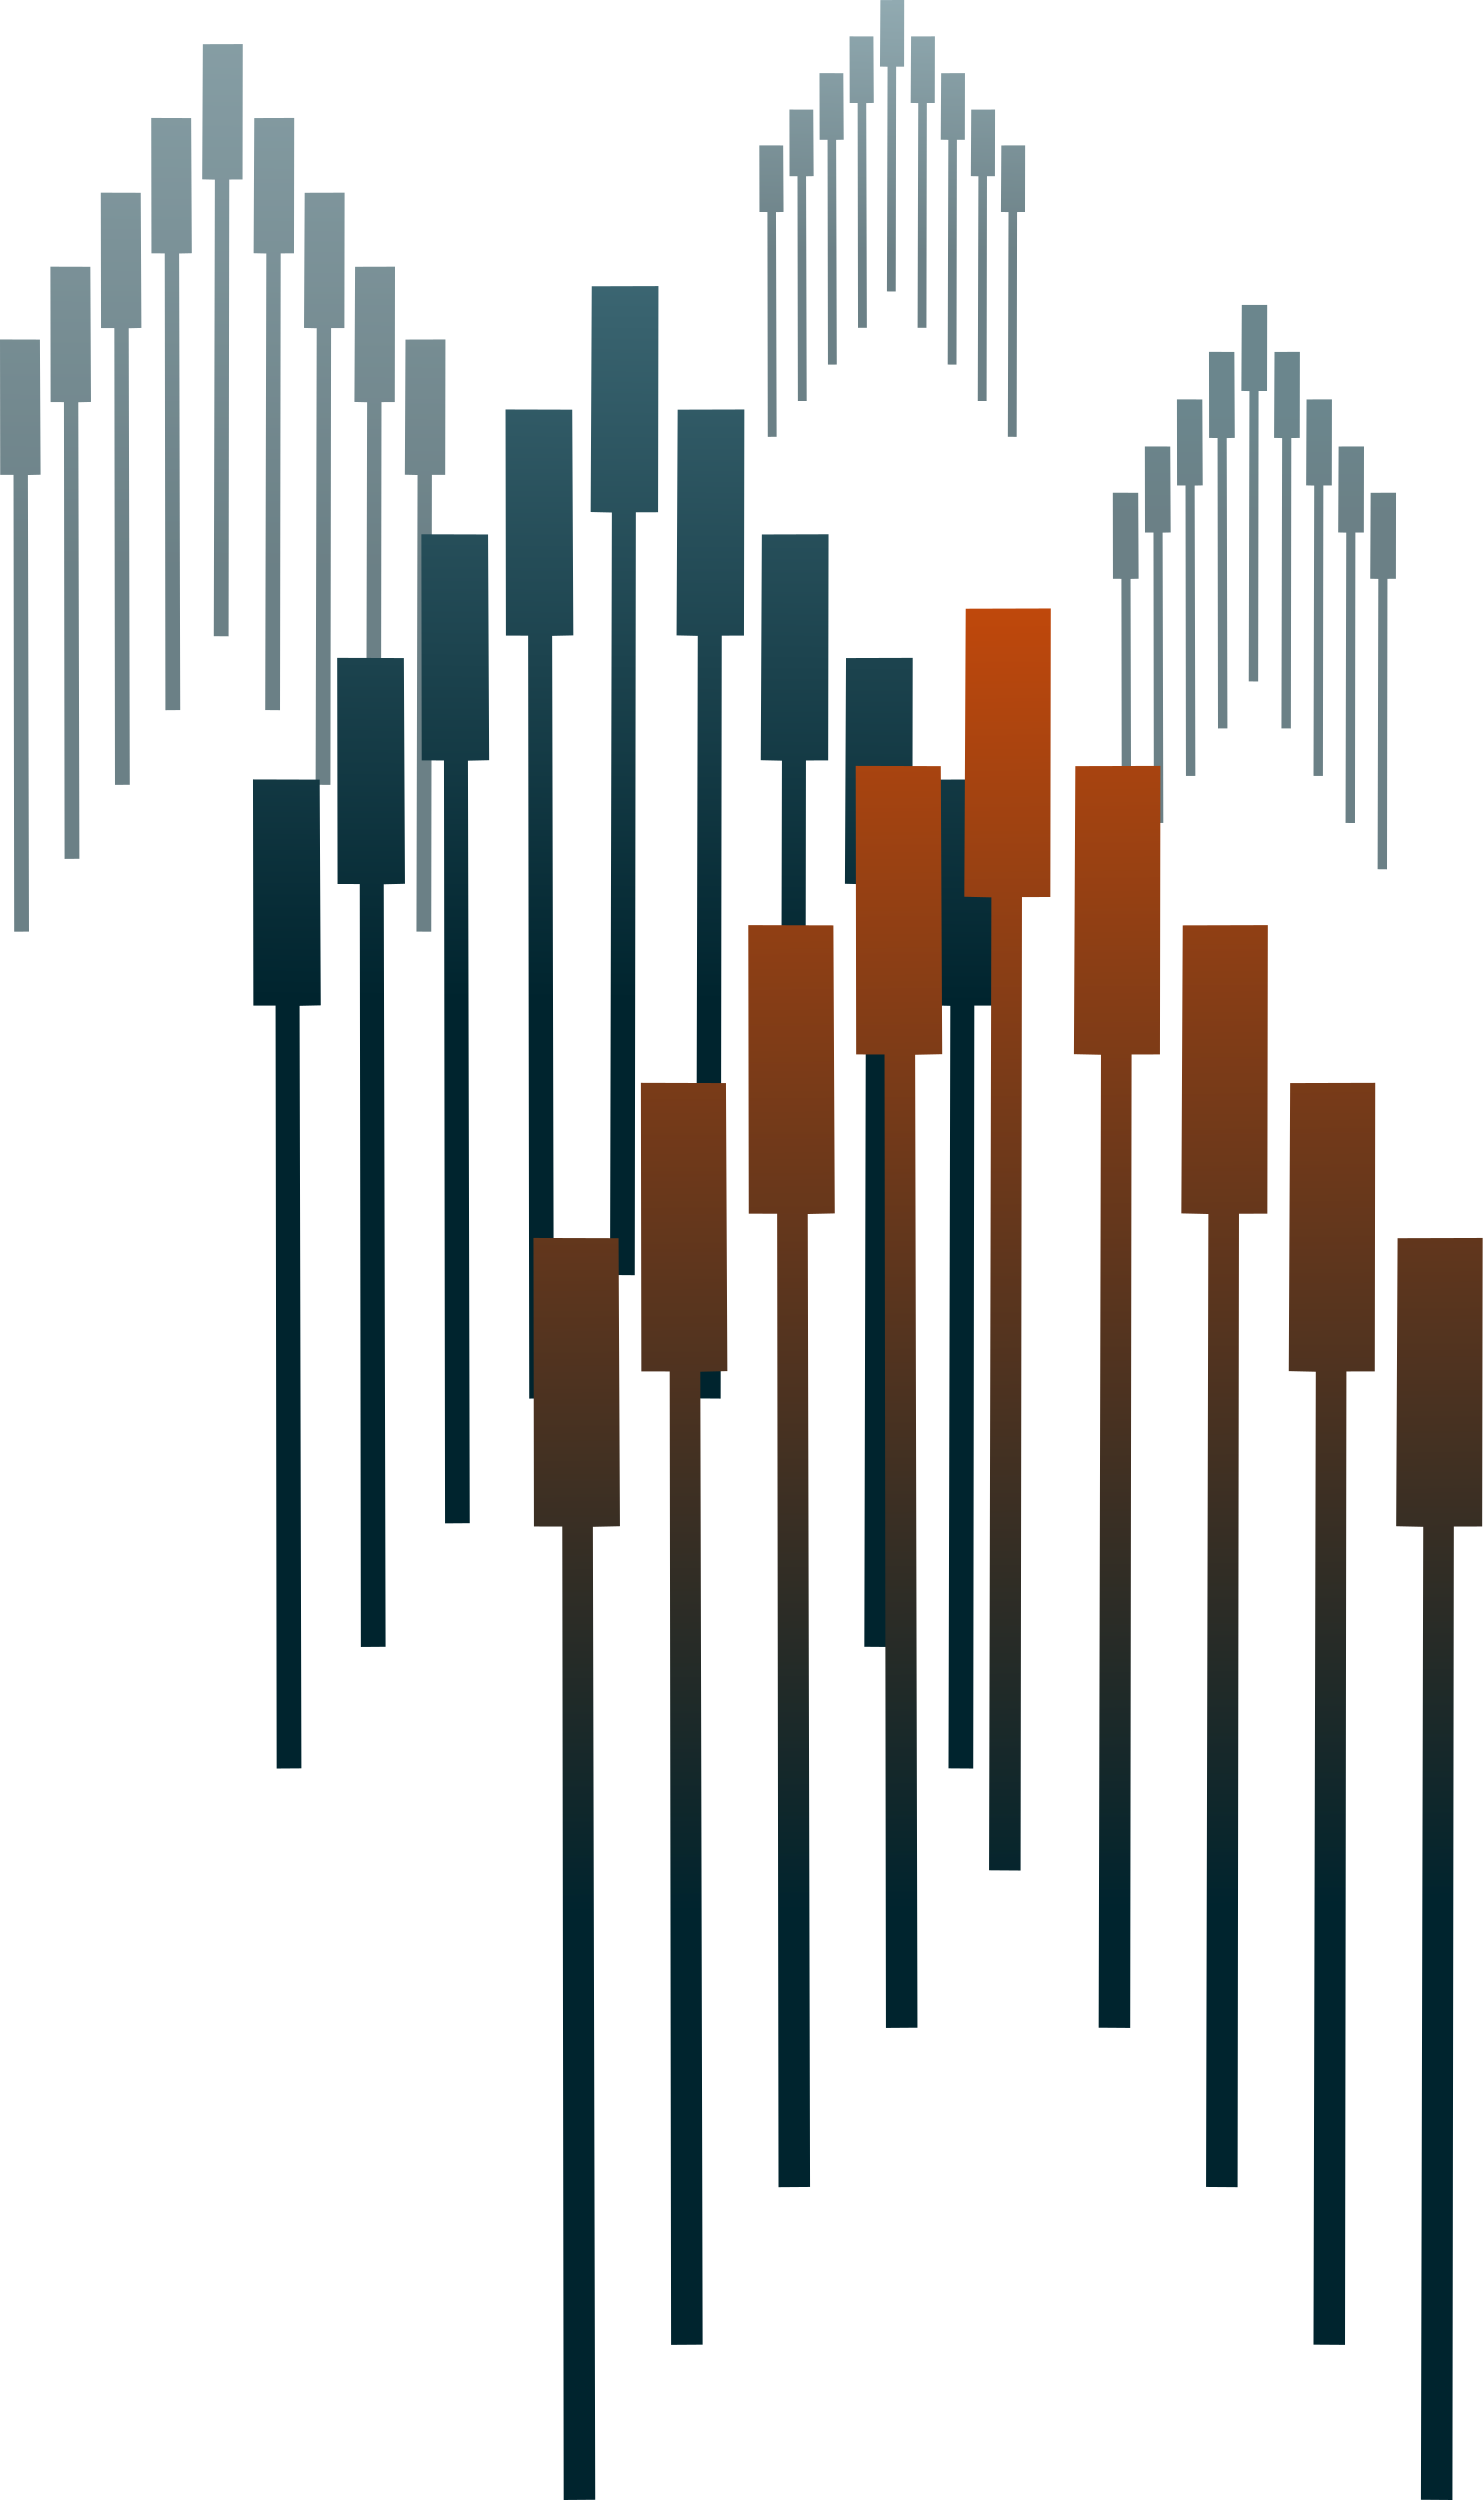
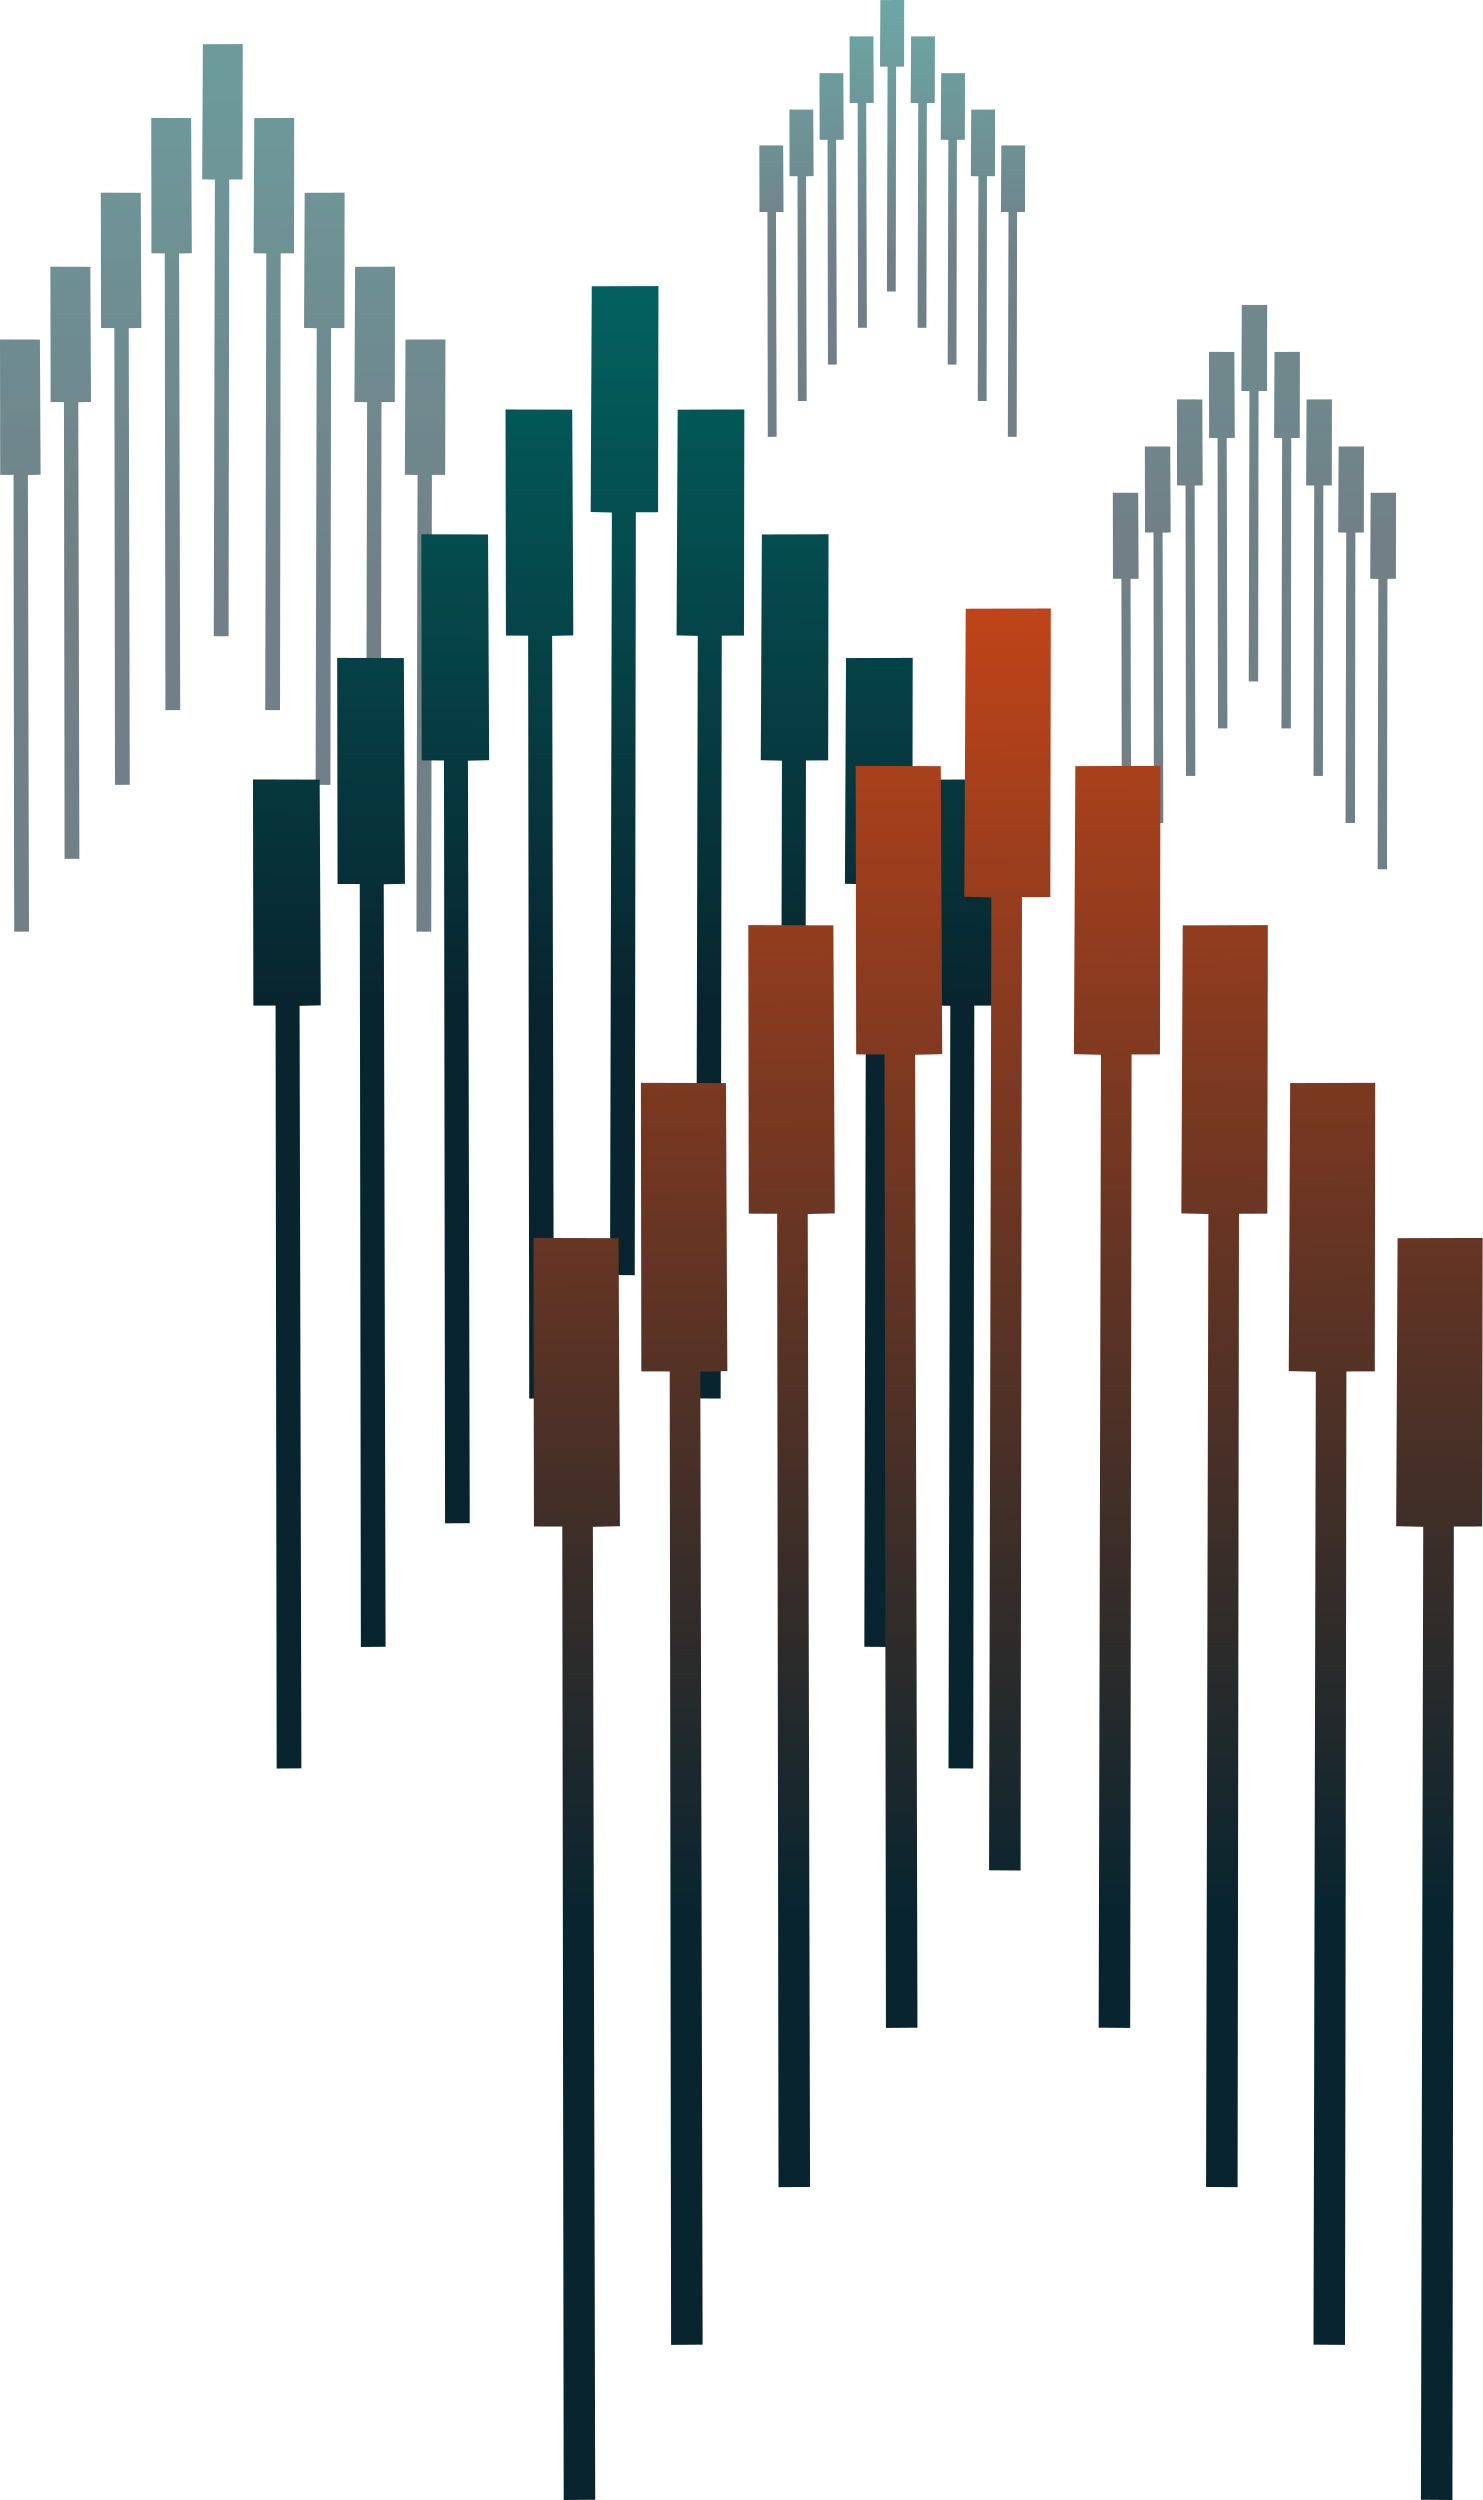
<svg xmlns="http://www.w3.org/2000/svg" viewBox="0 0 752 1268" fill="none" preserveAspectRatio="xMidYMid meet" aria-hidden="true" focusable="false">
  <g opacity="0.58">
    <path d="M225.801 240.851L225.922 172.176L205.664 172.234L205.34 240.784L211.778 240.935L211.224 472.505L218.729 472.555L219.053 240.868L225.801 240.851Z" fill="url(#paint0_linear_8_160)" />
    <path d="M200.236 203.925L200.344 135.258L180.099 135.316L179.762 203.866L186.2 204.017L185.66 435.579L193.164 435.637L193.488 203.95L200.236 203.925Z" fill="url(#paint1_linear_8_160)" />
    <path d="M174.674 166.388L174.782 97.721L154.537 97.779L154.199 166.329L160.637 166.48L160.084 398.042L167.588 398.1L167.925 166.413L174.674 166.388Z" fill="url(#paint2_linear_8_160)" />
    <path d="M149.111 128.49L149.219 59.815L128.961 59.882L128.637 128.431L135.075 128.574L134.521 360.144L142.026 360.203L142.363 128.515L149.111 128.49Z" fill="url(#paint3_linear_8_160)" />
    <path d="M0.108 240.851L0 172.176L20.245 172.234L20.583 240.784L14.145 240.935L14.698 472.505L7.194 472.555L6.856 240.868L0.108 240.851Z" fill="url(#paint4_linear_8_160)" />
    <path d="M25.671 203.925L25.562 135.258L45.821 135.316L46.145 203.866L39.707 204.017L40.261 435.579L32.756 435.637L32.432 203.95L25.671 203.925Z" fill="url(#paint5_linear_8_160)" />
    <path d="M51.246 166.388L51.125 97.721L71.384 97.779L71.708 166.329L65.283 166.48L65.823 398.042L58.319 398.1L57.995 166.413L51.246 166.388Z" fill="url(#paint6_linear_8_160)" />
    <path d="M76.811 128.49L76.703 59.815L96.948 59.882L97.286 128.431L90.848 128.574L91.401 360.144L83.897 360.203L83.559 128.515L76.811 128.49Z" fill="url(#paint7_linear_8_160)" />
    <path d="M123.021 91.021L123.129 22.354L102.884 22.412L102.547 90.962L108.985 91.113L108.431 322.675L115.936 322.733L116.273 91.046L123.021 91.021Z" fill="url(#paint8_linear_8_160)" />
  </g>
  <g opacity="0.58">
    <path d="M708.001 293.578L708.068 249.91L695.193 249.944L694.977 293.536L699.08 293.628L698.729 440.87L703.493 440.912L703.709 293.586L708.001 293.578Z" fill="url(#paint9_linear_8_160)" />
    <path d="M691.737 270.103L691.818 226.436L678.943 226.469L678.727 270.061L682.816 270.153L682.465 417.395L687.243 417.437L687.445 270.111L691.737 270.103Z" fill="url(#paint10_linear_8_160)" />
    <path d="M675.487 246.234L675.555 202.566L662.679 202.6L662.477 246.192L666.566 246.284L666.215 393.534L670.98 393.568L671.195 246.242L675.487 246.234Z" fill="url(#paint11_linear_8_160)" />
    <path d="M659.235 222.13L659.303 178.463L646.427 178.505L646.211 222.097L650.3 222.189L649.95 369.431L654.727 369.464L654.943 222.147L659.235 222.13Z" fill="url(#paint12_linear_8_160)" />
    <path d="M564.489 293.578L564.422 249.91L577.298 249.944L577.5 293.536L573.411 293.628L573.762 440.87L568.997 440.912L568.781 293.586L564.489 293.578Z" fill="url(#paint13_linear_8_160)" />
    <path d="M580.739 270.103L580.672 226.436L593.548 226.469L593.764 270.061L589.674 270.153L590.025 417.395L585.247 417.437L585.045 270.111L580.739 270.103Z" fill="url(#paint14_linear_8_160)" />
    <path d="M597.005 246.234L596.938 202.566L609.813 202.6L610.016 246.192L605.926 246.284L606.277 393.534L601.513 393.568L601.297 246.242L597.005 246.234Z" fill="url(#paint15_linear_8_160)" />
    <path d="M613.255 222.13L613.188 178.463L626.063 178.505L626.279 222.097L622.19 222.189L622.541 369.431L617.763 369.464L617.547 222.147L613.255 222.13Z" fill="url(#paint16_linear_8_160)" />
    <path d="M642.636 198.312L642.717 154.645L629.841 154.678L629.625 198.27L633.715 198.362L633.364 345.604L638.141 345.646L638.344 198.32L642.636 198.312Z" fill="url(#paint17_linear_8_160)" />
  </g>
  <g opacity="0.58">
    <path d="M519.883 107.536L519.95 73.734L507.87 73.768L507.668 107.503L511.515 107.578L511.177 221.546L515.658 221.571L515.86 107.544L519.883 107.536Z" fill="url(#paint18_linear_8_160)" />
    <path d="M504.629 89.362L504.696 55.568L492.603 55.593L492.414 89.337L496.247 89.404L495.923 203.371L500.404 203.405L500.593 89.379L504.629 89.362Z" fill="url(#paint19_linear_8_160)" />
    <path d="M489.363 70.895L489.431 37.094L477.351 37.119L477.148 70.862L480.995 70.937L480.671 184.905L485.139 184.93L485.341 70.904L489.363 70.895Z" fill="url(#paint20_linear_8_160)" />
    <path d="M474.113 52.235L474.18 18.441L462.101 18.466L461.898 52.21L465.732 52.277L465.408 166.244L469.889 166.278L470.091 52.252L474.113 52.235Z" fill="url(#paint21_linear_8_160)" />
    <path d="M385.196 107.536L385.129 73.734L397.222 73.768L397.411 107.503L393.578 107.578L393.902 221.546L389.421 221.571L389.232 107.544L385.196 107.536Z" fill="url(#paint22_linear_8_160)" />
    <path d="M400.449 89.362L400.395 55.568L412.474 55.593L412.677 89.337L408.83 89.404L409.154 203.371L404.686 203.405L404.484 89.379L400.449 89.362Z" fill="url(#paint23_linear_8_160)" />
    <path d="M415.712 70.895L415.645 37.094L427.724 37.119L427.927 70.862L424.08 70.937L424.417 184.905L419.937 184.93L419.734 70.904L415.712 70.895Z" fill="url(#paint24_linear_8_160)" />
    <path d="M430.966 52.235L430.898 18.441L442.992 18.466L443.18 52.21L439.347 52.277L439.671 166.244L435.19 166.278L435.001 52.252L430.966 52.235Z" fill="url(#paint25_linear_8_160)" />
    <path d="M458.552 33.802L458.606 0L446.527 0.034L446.324 33.768L450.171 33.844L449.847 147.811L454.314 147.836L454.517 33.81L458.552 33.802Z" fill="url(#paint26_linear_8_160)" />
  </g>
  <path d="M505.441 510.023L505.63 395.326L471.807 395.427L471.254 509.914L481.997 510.165L481.08 896.908L493.618 897L494.171 510.056L505.441 510.023Z" fill="url(#paint27_linear_8_160)" />
  <path d="M462.734 448.358L462.923 333.67L429.1 333.77L428.547 448.257L439.304 448.509L438.386 835.252L450.911 835.344L451.464 448.391L462.734 448.358Z" fill="url(#paint28_linear_8_160)" />
  <path d="M420.047 385.67L420.236 270.982L386.413 271.083L385.859 385.57L396.603 385.813L395.685 772.556L408.224 772.648L408.777 385.704L420.047 385.67Z" fill="url(#paint29_linear_8_160)" />
  <path d="M377.34 322.372L377.529 207.684L343.706 207.784L343.152 322.271L353.909 322.522L352.978 709.266L365.517 709.358L366.07 322.405L377.34 322.372Z" fill="url(#paint30_linear_8_160)" />
  <path d="M128.501 510.023L128.312 395.326L162.135 395.427L162.689 509.914L151.945 510.165L152.863 896.908L140.325 897L139.771 510.056L128.501 510.023Z" fill="url(#paint31_linear_8_160)" />
  <path d="M171.205 448.358L171.016 333.67L204.839 333.77L205.392 448.257L194.635 448.509L195.566 835.252L183.028 835.344L182.474 448.391L171.205 448.358Z" fill="url(#paint32_linear_8_160)" />
  <path d="M213.894 385.67L213.719 270.982L247.542 271.083L248.095 385.57L237.338 385.813L238.256 772.556L225.731 772.648L225.178 385.704L213.894 385.67Z" fill="url(#paint33_linear_8_160)" />
  <path d="M256.599 322.372L256.41 207.684L290.233 207.784L290.786 322.271L280.043 322.522L280.961 709.266L268.422 709.358L267.869 322.405L256.599 322.372Z" fill="url(#paint34_linear_8_160)" />
  <path d="M333.773 259.802L333.962 145.105L300.139 145.206L299.586 259.693L310.343 259.944L309.412 646.687L321.95 646.78L322.503 259.835L333.773 259.802Z" fill="url(#paint35_linear_8_160)" />
  <path d="M751.758 774.232L752.001 627.887L708.852 628.012L708.137 774.098L721.863 774.408L720.689 1267.88L736.669 1268L737.384 774.274L751.758 774.232Z" fill="url(#paint36_linear_8_160)" />
  <path d="M697.286 695.557L697.515 549.211L654.366 549.337L653.664 695.423L667.377 695.741L666.203 1189.21L682.196 1189.32L682.898 695.598L697.286 695.557Z" fill="url(#paint37_linear_8_160)" />
  <path d="M642.797 615.568L643.04 469.223L599.878 469.348L599.176 615.434L612.889 615.753L611.714 1109.22L627.708 1109.34L628.41 615.61L642.797 615.568Z" fill="url(#paint38_linear_8_160)" />
  <path d="M588.326 534.798L588.556 388.461L545.407 388.587L544.691 534.673L558.418 534.983L557.243 1028.45L573.237 1028.57L573.939 534.84L588.326 534.798Z" fill="url(#paint39_linear_8_160)" />
  <path d="M270.813 774.232L270.57 627.887L313.733 628.012L314.435 774.098L300.709 774.408L301.896 1267.88L285.903 1268L285.187 774.274L270.813 774.232Z" fill="url(#paint40_linear_8_160)" />
  <path d="M325.288 695.557L325.059 549.211L368.208 549.337L368.91 695.423L355.197 695.741L356.371 1189.21L340.377 1189.32L339.676 695.598L325.288 695.557Z" fill="url(#paint41_linear_8_160)" />
  <path d="M379.774 615.568L379.531 469.223L422.694 469.348L423.396 615.434L409.683 615.753L410.857 1109.22L394.864 1109.34L394.162 615.61L379.774 615.568Z" fill="url(#paint42_linear_8_160)" />
  <path d="M434.245 534.798L434.016 388.461L477.165 388.587L477.88 534.673L464.154 534.983L465.328 1028.45L449.348 1028.57L448.633 534.84L434.245 534.798Z" fill="url(#paint43_linear_8_160)" />
  <path d="M532.733 454.959L532.962 308.613L489.813 308.739L489.098 454.825L502.824 455.143L501.65 948.61L517.643 948.727L518.345 455.001L532.733 454.959Z" fill="url(#paint44_linear_8_160)" />
  <defs>
    <linearGradient id="paint0_linear_8_160" x1="226.759" y1="-200.924" x2="220.298" y2="419.573" gradientUnits="userSpaceOnUse">
-       <stop stop-color="#54818E" />
-       <stop offset="0.79" stop-color="#00242E" />
+       <stop stop-color="#007B74" />
+       <stop offset="0.79" stop-color="#08252F" />
    </linearGradient>
    <linearGradient id="paint1_linear_8_160" x1="200.196" y1="-201.202" x2="193.735" y2="419.296" gradientUnits="userSpaceOnUse">
-       <stop stop-color="#54818E" />
-       <stop offset="0.79" stop-color="#00242E" />
+       <stop stop-color="#007B74" />
+       <stop offset="0.79" stop-color="#08252F" />
    </linearGradient>
    <linearGradient id="paint2_linear_8_160" x1="173.621" y1="-201.478" x2="167.16" y2="419.02" gradientUnits="userSpaceOnUse">
-       <stop stop-color="#54818E" />
-       <stop offset="0.79" stop-color="#00242E" />
+       <stop stop-color="#007B74" />
+       <stop offset="0.79" stop-color="#08252F" />
    </linearGradient>
    <linearGradient id="paint3_linear_8_160" x1="147.033" y1="-201.755" x2="140.577" y2="418.743" gradientUnits="userSpaceOnUse">
-       <stop stop-color="#54818E" />
-       <stop offset="0.79" stop-color="#00242E" />
+       <stop stop-color="#007B74" />
+       <stop offset="0.79" stop-color="#08252F" />
    </linearGradient>
    <linearGradient id="paint4_linear_8_160" x1="21.554" y1="-203.06" x2="15.094" y2="417.438" gradientUnits="userSpaceOnUse">
-       <stop stop-color="#54818E" />
-       <stop offset="0.79" stop-color="#00242E" />
+       <stop stop-color="#007B74" />
+       <stop offset="0.79" stop-color="#08252F" />
    </linearGradient>
    <linearGradient id="paint5_linear_8_160" x1="46.118" y1="-202.801" x2="39.657" y2="417.697" gradientUnits="userSpaceOnUse">
-       <stop stop-color="#54818E" />
-       <stop offset="0.79" stop-color="#00242E" />
+       <stop stop-color="#007B74" />
+       <stop offset="0.79" stop-color="#08252F" />
    </linearGradient>
    <linearGradient id="paint6_linear_8_160" x1="70.668" y1="-202.693" x2="64.207" y2="417.805" gradientUnits="userSpaceOnUse">
-       <stop stop-color="#54818E" />
-       <stop offset="0.79" stop-color="#00242E" />
+       <stop stop-color="#007B74" />
+       <stop offset="0.79" stop-color="#08252F" />
    </linearGradient>
    <linearGradient id="paint7_linear_8_160" x1="95.194" y1="-202.291" x2="88.733" y2="418.207" gradientUnits="userSpaceOnUse">
-       <stop stop-color="#54818E" />
-       <stop offset="0.79" stop-color="#00242E" />
+       <stop stop-color="#007B74" />
+       <stop offset="0.79" stop-color="#08252F" />
    </linearGradient>
    <linearGradient id="paint8_linear_8_160" x1="119.944" y1="-202.031" x2="113.483" y2="418.467" gradientUnits="userSpaceOnUse">
-       <stop stop-color="#54818E" />
-       <stop offset="0.79" stop-color="#00242E" />
+       <stop stop-color="#007B74" />
+       <stop offset="0.79" stop-color="#08252F" />
    </linearGradient>
    <linearGradient id="paint9_linear_8_160" x1="704.708" y1="17.762" x2="702.91" y2="399.109" gradientUnits="userSpaceOnUse">
-       <stop offset="0.1" stop-color="#FF5400" />
-       <stop offset="0.13" stop-color="#FF5400" />
-       <stop offset="0.31" stop-color="#002F3B" />
-       <stop offset="0.49" stop-color="#002F3B" />
-       <stop offset="0.65" stop-color="#00242E" />
-       <stop offset="0.79" stop-color="#00242E" />
-       <stop offset="0.92" stop-color="#00242E" />
-       <stop offset="1" stop-color="#00242E" />
+       <stop offset="0.1" stop-color="#FD4E11" />
+       <stop offset="0.13" stop-color="#FD4E11" />
+       <stop offset="0.31" stop-color="#063239" />
+       <stop offset="0.49" stop-color="#063239" />
+       <stop offset="0.65" stop-color="#08252F" />
+       <stop offset="0.79" stop-color="#08252F" />
+       <stop offset="0.92" stop-color="#08252F" />
+       <stop offset="1" stop-color="#08252F" />
    </linearGradient>
    <linearGradient id="paint10_linear_8_160" x1="688.161" y1="17.687" x2="686.363" y2="399.034" gradientUnits="userSpaceOnUse">
-       <stop offset="0.1" stop-color="#FF5400" />
-       <stop offset="0.13" stop-color="#FF5400" />
-       <stop offset="0.31" stop-color="#002F3B" />
-       <stop offset="0.49" stop-color="#002F3B" />
-       <stop offset="0.65" stop-color="#00242E" />
-       <stop offset="0.79" stop-color="#00242E" />
-       <stop offset="0.92" stop-color="#00242E" />
-       <stop offset="1" stop-color="#00242E" />
+       <stop offset="0.1" stop-color="#FD4E11" />
+       <stop offset="0.13" stop-color="#FD4E11" />
+       <stop offset="0.31" stop-color="#063239" />
+       <stop offset="0.49" stop-color="#063239" />
+       <stop offset="0.65" stop-color="#08252F" />
+       <stop offset="0.79" stop-color="#08252F" />
+       <stop offset="0.92" stop-color="#08252F" />
+       <stop offset="1" stop-color="#08252F" />
    </linearGradient>
    <linearGradient id="paint11_linear_8_160" x1="671.614" y1="17.603" x2="669.816" y2="398.958" gradientUnits="userSpaceOnUse">
-       <stop offset="0.1" stop-color="#FF5400" />
-       <stop offset="0.13" stop-color="#FF5400" />
-       <stop offset="0.31" stop-color="#002F3B" />
-       <stop offset="0.49" stop-color="#002F3B" />
-       <stop offset="0.65" stop-color="#00242E" />
-       <stop offset="0.79" stop-color="#00242E" />
-       <stop offset="0.92" stop-color="#00242E" />
-       <stop offset="1" stop-color="#00242E" />
+       <stop offset="0.1" stop-color="#FD4E11" />
+       <stop offset="0.13" stop-color="#FD4E11" />
+       <stop offset="0.31" stop-color="#063239" />
+       <stop offset="0.49" stop-color="#063239" />
+       <stop offset="0.65" stop-color="#08252F" />
+       <stop offset="0.79" stop-color="#08252F" />
+       <stop offset="0.92" stop-color="#08252F" />
+       <stop offset="1" stop-color="#08252F" />
    </linearGradient>
    <linearGradient id="paint12_linear_8_160" x1="655.065" y1="17.528" x2="653.267" y2="398.874" gradientUnits="userSpaceOnUse">
-       <stop offset="0.1" stop-color="#FF5400" />
-       <stop offset="0.13" stop-color="#FF5400" />
-       <stop offset="0.31" stop-color="#002F3B" />
-       <stop offset="0.49" stop-color="#002F3B" />
-       <stop offset="0.65" stop-color="#00242E" />
-       <stop offset="0.79" stop-color="#00242E" />
-       <stop offset="0.92" stop-color="#00242E" />
-       <stop offset="1" stop-color="#00242E" />
+       <stop offset="0.1" stop-color="#FD4E11" />
+       <stop offset="0.13" stop-color="#FD4E11" />
+       <stop offset="0.31" stop-color="#063239" />
+       <stop offset="0.49" stop-color="#063239" />
+       <stop offset="0.65" stop-color="#08252F" />
+       <stop offset="0.79" stop-color="#08252F" />
+       <stop offset="0.92" stop-color="#08252F" />
+       <stop offset="1" stop-color="#08252F" />
    </linearGradient>
    <linearGradient id="paint13_linear_8_160" x1="574.086" y1="17.142" x2="572.287" y2="398.497" gradientUnits="userSpaceOnUse">
-       <stop offset="0.1" stop-color="#FF5400" />
-       <stop offset="0.13" stop-color="#FF5400" />
-       <stop offset="0.31" stop-color="#002F3B" />
-       <stop offset="0.49" stop-color="#002F3B" />
-       <stop offset="0.65" stop-color="#00242E" />
-       <stop offset="0.79" stop-color="#00242E" />
-       <stop offset="0.92" stop-color="#00242E" />
-       <stop offset="1" stop-color="#00242E" />
+       <stop offset="0.1" stop-color="#FD4E11" />
+       <stop offset="0.13" stop-color="#FD4E11" />
+       <stop offset="0.31" stop-color="#063239" />
+       <stop offset="0.49" stop-color="#063239" />
+       <stop offset="0.65" stop-color="#08252F" />
+       <stop offset="0.79" stop-color="#08252F" />
+       <stop offset="0.92" stop-color="#08252F" />
+       <stop offset="1" stop-color="#08252F" />
    </linearGradient>
    <linearGradient id="paint14_linear_8_160" x1="590.052" y1="17.218" x2="588.254" y2="398.573" gradientUnits="userSpaceOnUse">
-       <stop offset="0.1" stop-color="#FF5400" />
-       <stop offset="0.13" stop-color="#FF5400" />
-       <stop offset="0.31" stop-color="#002F3B" />
-       <stop offset="0.49" stop-color="#002F3B" />
-       <stop offset="0.65" stop-color="#00242E" />
-       <stop offset="0.79" stop-color="#00242E" />
-       <stop offset="0.92" stop-color="#00242E" />
-       <stop offset="1" stop-color="#00242E" />
+       <stop offset="0.1" stop-color="#FD4E11" />
+       <stop offset="0.13" stop-color="#FD4E11" />
+       <stop offset="0.31" stop-color="#063239" />
+       <stop offset="0.49" stop-color="#063239" />
+       <stop offset="0.65" stop-color="#08252F" />
+       <stop offset="0.79" stop-color="#08252F" />
+       <stop offset="0.92" stop-color="#08252F" />
+       <stop offset="1" stop-color="#08252F" />
    </linearGradient>
    <linearGradient id="paint15_linear_8_160" x1="606.021" y1="17.294" x2="604.217" y2="398.648" gradientUnits="userSpaceOnUse">
-       <stop offset="0.1" stop-color="#FF5400" />
-       <stop offset="0.13" stop-color="#FF5400" />
-       <stop offset="0.31" stop-color="#002F3B" />
-       <stop offset="0.49" stop-color="#002F3B" />
-       <stop offset="0.65" stop-color="#00242E" />
-       <stop offset="0.79" stop-color="#00242E" />
-       <stop offset="0.92" stop-color="#00242E" />
-       <stop offset="1" stop-color="#00242E" />
+       <stop offset="0.1" stop-color="#FD4E11" />
+       <stop offset="0.13" stop-color="#FD4E11" />
+       <stop offset="0.31" stop-color="#063239" />
+       <stop offset="0.49" stop-color="#063239" />
+       <stop offset="0.65" stop-color="#08252F" />
+       <stop offset="0.79" stop-color="#08252F" />
+       <stop offset="0.92" stop-color="#08252F" />
+       <stop offset="1" stop-color="#08252F" />
    </linearGradient>
    <linearGradient id="paint16_linear_8_160" x1="621.974" y1="17.369" x2="620.176" y2="398.724" gradientUnits="userSpaceOnUse">
-       <stop offset="0.1" stop-color="#FF5400" />
-       <stop offset="0.13" stop-color="#FF5400" />
-       <stop offset="0.31" stop-color="#002F3B" />
-       <stop offset="0.49" stop-color="#002F3B" />
-       <stop offset="0.65" stop-color="#00242E" />
-       <stop offset="0.79" stop-color="#00242E" />
-       <stop offset="0.92" stop-color="#00242E" />
-       <stop offset="1" stop-color="#00242E" />
+       <stop offset="0.1" stop-color="#FD4E11" />
+       <stop offset="0.13" stop-color="#FD4E11" />
+       <stop offset="0.31" stop-color="#063239" />
+       <stop offset="0.49" stop-color="#063239" />
+       <stop offset="0.65" stop-color="#08252F" />
+       <stop offset="0.79" stop-color="#08252F" />
+       <stop offset="0.92" stop-color="#08252F" />
+       <stop offset="1" stop-color="#08252F" />
    </linearGradient>
    <linearGradient id="paint17_linear_8_160" x1="638.182" y1="17.444" x2="636.384" y2="398.799" gradientUnits="userSpaceOnUse">
-       <stop offset="0.1" stop-color="#FF5400" />
-       <stop offset="0.13" stop-color="#FF5400" />
-       <stop offset="0.31" stop-color="#002F3B" />
-       <stop offset="0.49" stop-color="#002F3B" />
-       <stop offset="0.65" stop-color="#00242E" />
-       <stop offset="0.79" stop-color="#00242E" />
-       <stop offset="0.92" stop-color="#00242E" />
-       <stop offset="1" stop-color="#00242E" />
+       <stop offset="0.1" stop-color="#FD4E11" />
+       <stop offset="0.13" stop-color="#FD4E11" />
+       <stop offset="0.31" stop-color="#063239" />
+       <stop offset="0.49" stop-color="#063239" />
+       <stop offset="0.65" stop-color="#08252F" />
+       <stop offset="0.79" stop-color="#08252F" />
+       <stop offset="0.92" stop-color="#08252F" />
+       <stop offset="1" stop-color="#08252F" />
    </linearGradient>
    <linearGradient id="paint18_linear_8_160" x1="524.309" y1="-34.404" x2="518.508" y2="184.363" gradientUnits="userSpaceOnUse">
-       <stop stop-color="#54818E" />
-       <stop offset="0.75" stop-color="#00242E" />
+       <stop stop-color="#007B74" />
+       <stop offset="0.75" stop-color="#08252F" />
    </linearGradient>
    <linearGradient id="paint19_linear_8_160" x1="507.814" y1="-34.765" x2="502.013" y2="184.002" gradientUnits="userSpaceOnUse">
-       <stop stop-color="#54818E" />
-       <stop offset="0.75" stop-color="#00242E" />
+       <stop stop-color="#007B74" />
+       <stop offset="0.75" stop-color="#08252F" />
    </linearGradient>
    <linearGradient id="paint20_linear_8_160" x1="491.307" y1="-35.133" x2="485.506" y2="183.634" gradientUnits="userSpaceOnUse">
-       <stop stop-color="#54818E" />
-       <stop offset="0.75" stop-color="#00242E" />
+       <stop stop-color="#007B74" />
+       <stop offset="0.75" stop-color="#08252F" />
    </linearGradient>
    <linearGradient id="paint21_linear_8_160" x1="474.801" y1="-35.494" x2="469" y2="183.273" gradientUnits="userSpaceOnUse">
-       <stop stop-color="#54818E" />
-       <stop offset="0.75" stop-color="#00242E" />
+       <stop stop-color="#007B74" />
+       <stop offset="0.75" stop-color="#08252F" />
    </linearGradient>
    <linearGradient id="paint22_linear_8_160" x1="402.243" y1="-37.068" x2="396.442" y2="181.691" gradientUnits="userSpaceOnUse">
-       <stop stop-color="#54818E" />
-       <stop offset="0.75" stop-color="#00242E" />
+       <stop stop-color="#007B74" />
+       <stop offset="0.75" stop-color="#08252F" />
    </linearGradient>
    <linearGradient id="paint23_linear_8_160" x1="416.226" y1="-36.767" x2="410.425" y2="181.992" gradientUnits="userSpaceOnUse">
-       <stop stop-color="#54818E" />
-       <stop offset="0.75" stop-color="#00242E" />
+       <stop stop-color="#007B74" />
+       <stop offset="0.75" stop-color="#08252F" />
    </linearGradient>
    <linearGradient id="paint24_linear_8_160" x1="430.181" y1="-36.464" x2="424.38" y2="182.294" gradientUnits="userSpaceOnUse">
-       <stop stop-color="#54818E" />
-       <stop offset="0.75" stop-color="#00242E" />
+       <stop stop-color="#007B74" />
+       <stop offset="0.75" stop-color="#08252F" />
    </linearGradient>
    <linearGradient id="paint25_linear_8_160" x1="444.139" y1="-36.156" x2="438.338" y2="182.603" gradientUnits="userSpaceOnUse">
-       <stop stop-color="#54818E" />
-       <stop offset="0.75" stop-color="#00242E" />
+       <stop stop-color="#007B74" />
+       <stop offset="0.75" stop-color="#08252F" />
    </linearGradient>
    <linearGradient id="paint26_linear_8_160" x1="457.985" y1="-35.862" x2="452.184" y2="182.905" gradientUnits="userSpaceOnUse">
-       <stop stop-color="#54818E" />
-       <stop offset="0.75" stop-color="#00242E" />
+       <stop stop-color="#007B74" />
+       <stop offset="0.75" stop-color="#08252F" />
    </linearGradient>
    <linearGradient id="paint27_linear_8_160" x1="498.247" y1="-7.112" x2="494.09" y2="508.92" gradientUnits="userSpaceOnUse">
-       <stop stop-color="#54818E" />
-       <stop offset="1" stop-color="#00242E" />
+       <stop stop-color="#007B74" />
+       <stop offset="1" stop-color="#08252F" />
    </linearGradient>
    <linearGradient id="paint28_linear_8_160" x1="454.258" y1="-7.471" x2="450.1" y2="508.561" gradientUnits="userSpaceOnUse">
-       <stop stop-color="#54818E" />
-       <stop offset="1" stop-color="#00242E" />
+       <stop stop-color="#007B74" />
+       <stop offset="1" stop-color="#08252F" />
    </linearGradient>
    <linearGradient id="paint29_linear_8_160" x1="410.262" y1="-7.823" x2="406.104" y2="508.209" gradientUnits="userSpaceOnUse">
-       <stop stop-color="#54818E" />
-       <stop offset="1" stop-color="#00242E" />
+       <stop stop-color="#007B74" />
+       <stop offset="1" stop-color="#08252F" />
    </linearGradient>
    <linearGradient id="paint30_linear_8_160" x1="366.245" y1="-8.175" x2="362.087" y2="507.857" gradientUnits="userSpaceOnUse">
-       <stop stop-color="#54818E" />
-       <stop offset="1" stop-color="#00242E" />
+       <stop stop-color="#007B74" />
+       <stop offset="1" stop-color="#08252F" />
    </linearGradient>
    <linearGradient id="paint31_linear_8_160" x1="155.185" y1="-9.876" x2="151.027" y2="506.157" gradientUnits="userSpaceOnUse">
-       <stop stop-color="#54818E" />
-       <stop offset="1" stop-color="#00242E" />
+       <stop stop-color="#007B74" />
+       <stop offset="1" stop-color="#08252F" />
    </linearGradient>
    <linearGradient id="paint32_linear_8_160" x1="196.592" y1="-9.54" x2="192.429" y2="506.484" gradientUnits="userSpaceOnUse">
-       <stop stop-color="#54818E" />
-       <stop offset="1" stop-color="#00242E" />
+       <stop stop-color="#007B74" />
+       <stop offset="1" stop-color="#08252F" />
    </linearGradient>
    <linearGradient id="paint33_linear_8_160" x1="237.959" y1="-9.213" x2="233.801" y2="506.819" gradientUnits="userSpaceOnUse">
-       <stop stop-color="#54818E" />
-       <stop offset="1" stop-color="#00242E" />
+       <stop stop-color="#007B74" />
+       <stop offset="1" stop-color="#08252F" />
    </linearGradient>
    <linearGradient id="paint34_linear_8_160" x1="279.328" y1="-8.879" x2="275.17" y2="507.154" gradientUnits="userSpaceOnUse">
-       <stop stop-color="#54818E" />
-       <stop offset="1" stop-color="#00242E" />
+       <stop stop-color="#007B74" />
+       <stop offset="1" stop-color="#08252F" />
    </linearGradient>
    <linearGradient id="paint35_linear_8_160" x1="321.37" y1="-8.535" x2="317.212" y2="507.489" gradientUnits="userSpaceOnUse">
-       <stop stop-color="#54818E" />
-       <stop offset="1" stop-color="#00242E" />
+       <stop stop-color="#007B74" />
+       <stop offset="1" stop-color="#08252F" />
    </linearGradient>
    <linearGradient id="paint36_linear_8_160" x1="713.333" y1="86.54" x2="722.372" y2="965.608" gradientUnits="userSpaceOnUse">
-       <stop stop-color="#FF5400" />
-       <stop offset="1" stop-color="#00242E" />
+       <stop stop-color="#FD4E11" />
+       <stop offset="1" stop-color="#08252F" />
    </linearGradient>
    <linearGradient id="paint37_linear_8_160" x1="660.966" y1="87.084" x2="670.005" y2="966.144" gradientUnits="userSpaceOnUse">
-       <stop stop-color="#FF5400" />
-       <stop offset="1" stop-color="#00242E" />
+       <stop stop-color="#FD4E11" />
+       <stop offset="1" stop-color="#08252F" />
    </linearGradient>
    <linearGradient id="paint38_linear_8_160" x1="608.637" y1="87.622" x2="617.676" y2="966.69" gradientUnits="userSpaceOnUse">
-       <stop stop-color="#FF5400" />
-       <stop offset="1" stop-color="#00242E" />
+       <stop stop-color="#FD4E11" />
+       <stop offset="1" stop-color="#08252F" />
    </linearGradient>
    <linearGradient id="paint39_linear_8_160" x1="556.326" y1="88.157" x2="565.365" y2="967.225" gradientUnits="userSpaceOnUse">
-       <stop stop-color="#FF5400" />
-       <stop offset="1" stop-color="#00242E" />
+       <stop stop-color="#FD4E11" />
+       <stop offset="1" stop-color="#08252F" />
    </linearGradient>
    <linearGradient id="paint40_linear_8_160" x1="275.969" y1="91.046" x2="285.008" y2="970.106" gradientUnits="userSpaceOnUse">
-       <stop stop-color="#FF5400" />
-       <stop offset="1" stop-color="#00242E" />
+       <stop stop-color="#FD4E11" />
+       <stop offset="1" stop-color="#08252F" />
    </linearGradient>
    <linearGradient id="paint41_linear_8_160" x1="332.536" y1="90.459" x2="341.575" y2="969.527" gradientUnits="userSpaceOnUse">
-       <stop stop-color="#FF5400" />
-       <stop offset="1" stop-color="#00242E" />
+       <stop stop-color="#FD4E11" />
+       <stop offset="1" stop-color="#08252F" />
    </linearGradient>
    <linearGradient id="paint42_linear_8_160" x1="389.141" y1="89.883" x2="398.18" y2="968.943" gradientUnits="userSpaceOnUse">
-       <stop stop-color="#FF5400" />
-       <stop offset="1" stop-color="#00242E" />
+       <stop stop-color="#FD4E11" />
+       <stop offset="1" stop-color="#08252F" />
    </linearGradient>
    <linearGradient id="paint43_linear_8_160" x1="445.758" y1="89.296" x2="454.797" y2="968.364" gradientUnits="userSpaceOnUse">
-       <stop stop-color="#FF5400" />
-       <stop offset="1" stop-color="#00242E" />
+       <stop stop-color="#FD4E11" />
+       <stop offset="1" stop-color="#08252F" />
    </linearGradient>
    <linearGradient id="paint44_linear_8_160" x1="502.878" y1="88.71" x2="511.917" y2="967.778" gradientUnits="userSpaceOnUse">
-       <stop stop-color="#FF5400" />
-       <stop offset="1" stop-color="#00242E" />
+       <stop stop-color="#FD4E11" />
+       <stop offset="1" stop-color="#08252F" />
    </linearGradient>
  </defs>
</svg>
